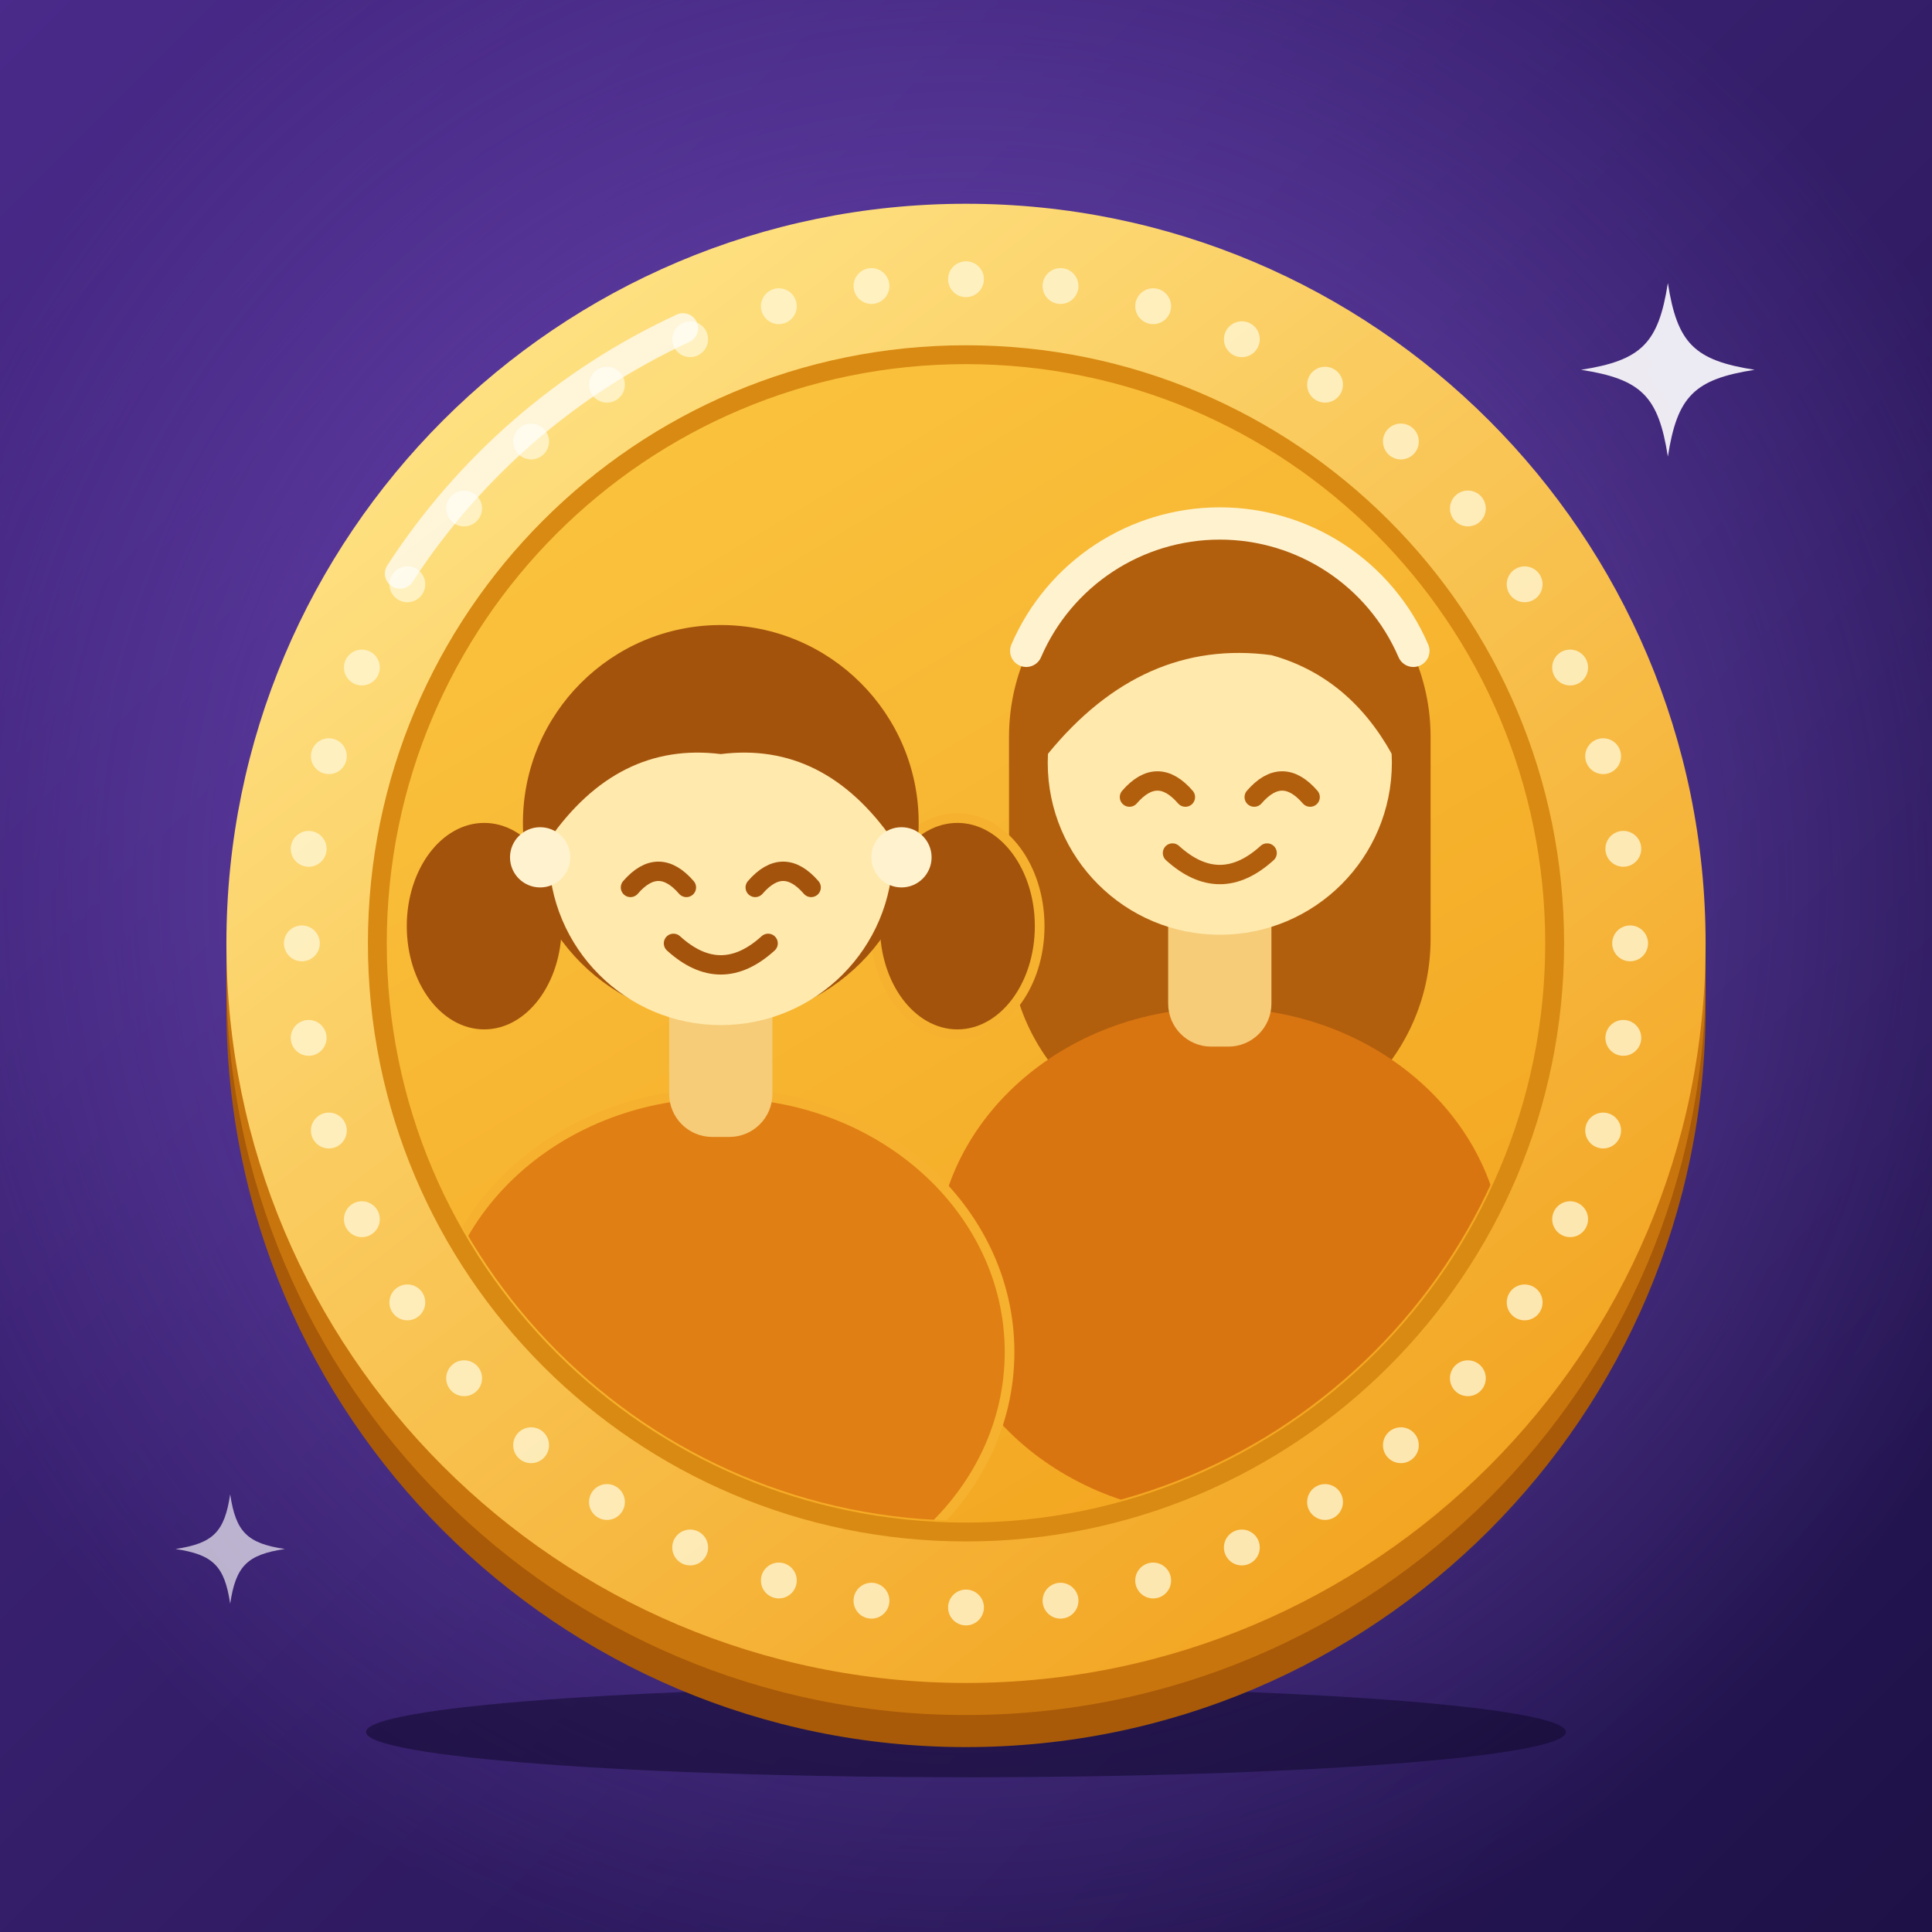
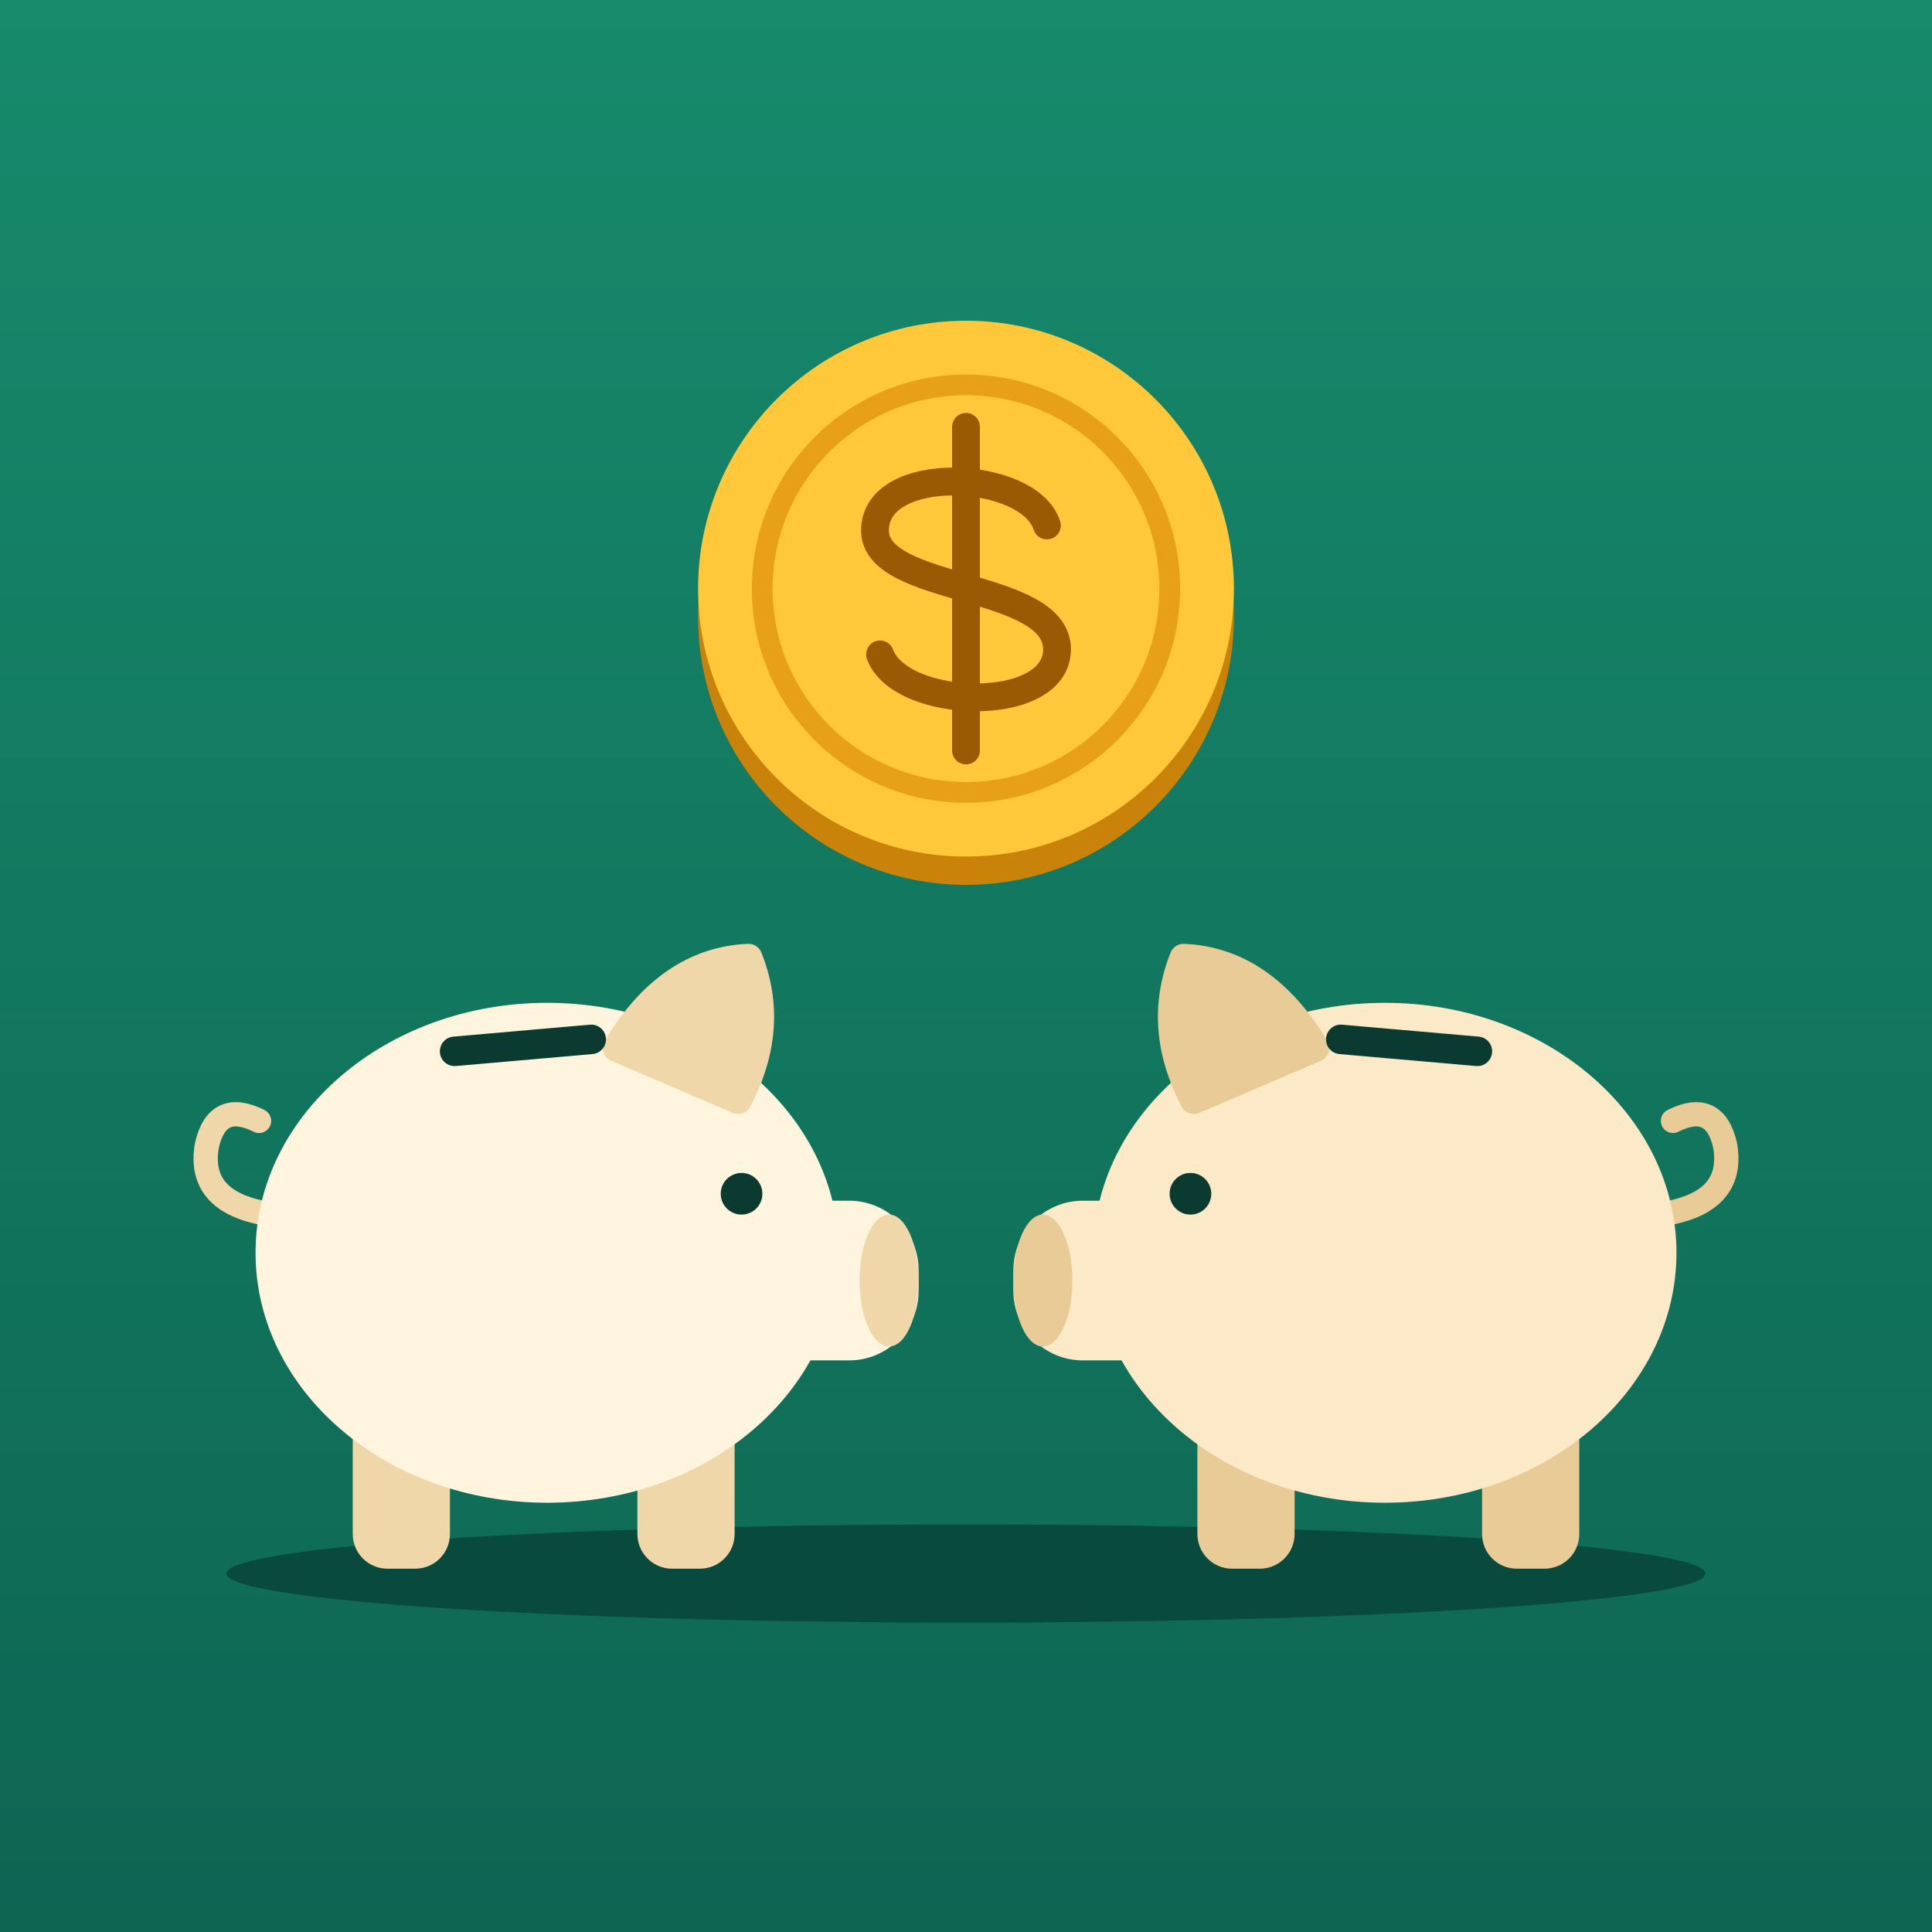
<svg xmlns="http://www.w3.org/2000/svg" viewBox="0 0 1024 1024" width="1024" height="1024">
  <defs>
-     <linearGradient id="bg" x1="0" y1="0" x2="1" y2="1">
-       <stop offset="0" stop-color="#4a2a8a" />
-       <stop offset="1" stop-color="#1d1147" />
+     <linearGradient id="bg" x1="0" y1="0" x2="0" y2="1">
+       <stop offset="0" stop-color="#178a6c" />
+       <stop offset="1" stop-color="#0d6552" />
    </linearGradient>
-     <radialGradient id="glow" cx="50%" cy="46%" r="58%">
-       <stop offset="0" stop-color="#9a6bf0" stop-opacity="0.65" />
-       <stop offset="1" stop-color="#9a6bf0" stop-opacity="0" />
-     </radialGradient>
-     <linearGradient id="rim" x1="0.15" y1="0.05" x2="0.85" y2="0.95">
-       <stop offset="0" stop-color="#ffe588" />
-       <stop offset="1" stop-color="#f2a11b" />
-     </linearGradient>
-     <linearGradient id="field" x1="0.2" y1="0" x2="0.8" y2="1">
-       <stop offset="0" stop-color="#fbc440" />
-       <stop offset="1" stop-color="#f3a51f" />
-     </linearGradient>
-     <clipPath id="fieldclip">
-       <circle cx="512" cy="500" r="306" />
-     </clipPath>
    <clipPath id="rr">
      <rect width="1024" height="1024" rx="232" />
    </clipPath>
  </defs>
  <rect width="1024" height="1024" fill="url(#bg)" />
-   <rect width="1024" height="1024" fill="url(#glow)" />
-   <ellipse cx="512" cy="918" rx="318" ry="24" fill="#0c0626" opacity="0.5" />
-   <circle cx="512" cy="534" r="392" fill="#a85a08" />
-   <circle cx="512" cy="517" r="392" fill="#c9750d" />
-   <circle cx="512" cy="500" r="392" fill="url(#rim)" />
-   <g fill="#fff6d2" opacity="0.8">
-     <circle cx="864.0" cy="500.0" r="9.5" />
-     <circle cx="860.4" cy="550.1" r="9.5" />
-     <circle cx="849.7" cy="599.2" r="9.5" />
-     <circle cx="832.2" cy="646.2" r="9.5" />
-     <circle cx="808.1" cy="690.3" r="9.5" />
-     <circle cx="778.0" cy="730.5" r="9.5" />
-     <circle cx="742.5" cy="766.0" r="9.5" />
-     <circle cx="702.3" cy="796.1" r="9.5" />
-     <circle cx="658.2" cy="820.2" r="9.5" />
-     <circle cx="611.2" cy="837.7" r="9.5" />
-     <circle cx="562.1" cy="848.4" r="9.5" />
-     <circle cx="512.0" cy="852.0" r="9.5" />
-     <circle cx="461.9" cy="848.4" r="9.5" />
-     <circle cx="412.8" cy="837.7" r="9.5" />
-     <circle cx="365.8" cy="820.2" r="9.5" />
-     <circle cx="321.7" cy="796.1" r="9.5" />
-     <circle cx="281.5" cy="766.0" r="9.5" />
-     <circle cx="246.0" cy="730.5" r="9.5" />
-     <circle cx="215.9" cy="690.3" r="9.5" />
-     <circle cx="191.8" cy="646.2" r="9.5" />
-     <circle cx="174.3" cy="599.2" r="9.5" />
-     <circle cx="163.6" cy="550.1" r="9.5" />
-     <circle cx="160.0" cy="500.0" r="9.5" />
-     <circle cx="163.6" cy="449.9" r="9.5" />
-     <circle cx="174.3" cy="400.8" r="9.5" />
-     <circle cx="191.8" cy="353.8" r="9.5" />
-     <circle cx="215.9" cy="309.7" r="9.5" />
-     <circle cx="246.0" cy="269.5" r="9.5" />
-     <circle cx="281.5" cy="234.0" r="9.5" />
-     <circle cx="321.7" cy="203.9" r="9.5" />
-     <circle cx="365.8" cy="179.8" r="9.5" />
-     <circle cx="412.8" cy="162.3" r="9.5" />
-     <circle cx="461.9" cy="151.6" r="9.5" />
-     <circle cx="512.0" cy="148.0" r="9.5" />
-     <circle cx="562.1" cy="151.6" r="9.5" />
-     <circle cx="611.2" cy="162.3" r="9.5" />
-     <circle cx="658.2" cy="179.8" r="9.5" />
-     <circle cx="702.3" cy="203.9" r="9.5" />
-     <circle cx="742.5" cy="234.0" r="9.5" />
-     <circle cx="778.0" cy="269.5" r="9.5" />
-     <circle cx="808.1" cy="309.7" r="9.5" />
-     <circle cx="832.2" cy="353.8" r="9.5" />
-     <circle cx="849.7" cy="400.8" r="9.5" />
-     <circle cx="860.4" cy="449.9" r="9.5" />
+   <ellipse cx="512" cy="834" rx="392" ry="26" fill="#084a3d" />
+   <g transform="translate(290 664) scale(0.92 0.92)">
+     <path d="M -158 -22 q -44 -6 -38 -40 q 6 -26 30 -14" fill="none" stroke="#efd7a9" stroke-width="14" stroke-linecap="round" />
+     <rect x="-112" y="70" width="56" height="112" rx="20" fill="#efd7a9" />
+     <rect x="52" y="70" width="56" height="112" rx="20" fill="#efd7a9" />
+     <ellipse cx="0" cy="0" rx="168" ry="144" fill="#fff4de" />
+     <rect x="96" y="-30" width="118" height="92" rx="40" fill="#fff4de" />
+     <ellipse cx="197" cy="16" rx="17" ry="38" fill="#efd7a9" />
+     <path d="M 40 -118 Q 70 -168 116 -170 Q 132 -130 110 -88 Z" fill="#efd7a9" stroke="#efd7a9" stroke-width="16" stroke-linejoin="round" />
+     <circle cx="112" cy="-34" r="12" fill="#0b3a31" />
+     <rect x="-62" y="-128" width="96" height="17" rx="8.5" fill="#0b3a31" transform="rotate(-5 -14 -120)" />
  </g>
-   <circle cx="512" cy="500" r="312" fill="url(#field)" stroke="#d98a12" stroke-width="10" />
-   <g clip-path="url(#fieldclip)">
-     <g transform="translate(512 500) scale(1.14) translate(-512 -562)">
-       <g>
-         <rect x="532" y="370" width="196" height="286" rx="96" fill="#b25f0d" />
-         <ellipse cx="630" cy="710" rx="132" ry="118" fill="#d97511" />
-         <rect x="606" y="528" width="48" height="82" rx="20" fill="#f6cc78" />
-         <circle cx="630" cy="478" r="80" fill="#ffe9ad" />
-         <path d="M 550 474 A 80 80 0 0 1 710 474 Q 690 438 654 428 Q 594 420 550 474 Z" fill="#b25f0d" />
-         <path d="M 540 426 A 98 98 0 0 1 720 426" fill="none" stroke="#fff3cf" stroke-width="15" stroke-linecap="round" />
-         <g fill="none" stroke="#b25f0d" stroke-width="9" stroke-linecap="round">
-           <path d="M 588 494 q 13 -15 26 0" />
-           <path d="M 646 494 q 13 -15 26 0" />
-           <path d="M 608 520 q 22 20 44 0" />
-         </g>
-       </g>
-       <g>
-         <ellipse cx="288" cy="554" rx="36" ry="48" fill="#a4530c" />
-         <ellipse cx="508" cy="554" rx="36" ry="48" fill="#a4530c" stroke="#f6b12e" stroke-width="9" paint-order="stroke" />
-         <circle cx="398" cy="506" r="92" fill="#a4530c" />
-         <ellipse cx="398" cy="752" rx="132" ry="118" fill="#e07f14" stroke="#f6b12e" stroke-width="9" paint-order="stroke" />
-         <rect x="374" y="570" width="48" height="82" rx="20" fill="#f6cc78" />
-         <circle cx="398" cy="520" r="80" fill="#ffe9ad" />
-         <path d="M 318 514 A 80 80 0 0 1 478 514 Q 446 468 398 474 Q 350 468 318 514 Z" fill="#a4530c" />
-         <circle cx="314" cy="522" r="14" fill="#fff3cf" />
-         <circle cx="482" cy="522" r="14" fill="#fff3cf" />
-         <g fill="none" stroke="#a4530c" stroke-width="9" stroke-linecap="round">
-           <path d="M 356 536 q 13 -15 26 0" />
-           <path d="M 414 536 q 13 -15 26 0" />
-           <path d="M 376 562 q 22 20 44 0" />
-         </g>
-       </g>
+   <g transform="translate(734 664) scale(-0.92 0.92)">
+     <path d="M -158 -22 q -44 -6 -38 -40 q 6 -26 30 -14" fill="none" stroke="#e8cb96" stroke-width="14" stroke-linecap="round" />
+     <rect x="-112" y="70" width="56" height="112" rx="20" fill="#e8cb96" />
+     <rect x="52" y="70" width="56" height="112" rx="20" fill="#e8cb96" />
+     <ellipse cx="0" cy="0" rx="168" ry="144" fill="#fbe9c8" />
+     <rect x="96" y="-30" width="118" height="92" rx="40" fill="#fbe9c8" />
+     <ellipse cx="197" cy="16" rx="17" ry="38" fill="#e8cb96" />
+     <path d="M 40 -118 Q 70 -168 116 -170 Q 132 -130 110 -88 Z" fill="#e8cb96" stroke="#e8cb96" stroke-width="16" stroke-linejoin="round" />
+     <circle cx="112" cy="-34" r="12" fill="#0b3a31" />
+     <rect x="-62" y="-128" width="96" height="17" rx="8.5" fill="#0b3a31" transform="rotate(-5 -14 -120)" />
+   </g>
+   <g transform="translate(512 312)">
+     <circle cx="0" cy="15" r="142" fill="#c9820a" />
+     <circle r="142" fill="#ffc83a" />
+     <circle r="108" fill="none" stroke="#e9a019" stroke-width="11" />
+     <g fill="none" stroke="#9a5a04" stroke-width="22" stroke-linecap="round" stroke-linejoin="round" transform="scale(0.67)">
+       <path d="M 64 -50 C 50 -94 -72 -100 -72 -46 C -72 4 72 -6 72 48 C 72 100 -52 96 -68 52" />
+       <path d="M 0 -128 V 128" />
    </g>
  </g>
-   <path d="M 884 150 C 889 182 898 191 930 196 C 898 201 889 210 884 242 C 879 210 870 201 838 196 C 870 191 879 182 884 150 Z" fill="#ffffff" opacity="0.9" />
-   <path d="M 122 792 C 125 812 131 818 151 821 C 131 824 125 830 122 850 C 119 830 113 824 93 821 C 113 818 119 812 122 792 Z" fill="#ffffff" opacity="0.65" />
-   <path d="M 212 304 A 358 358 0 0 1 362 174" fill="none" stroke="#ffffff" stroke-opacity="0.7" stroke-width="16" stroke-linecap="round" />
</svg>
